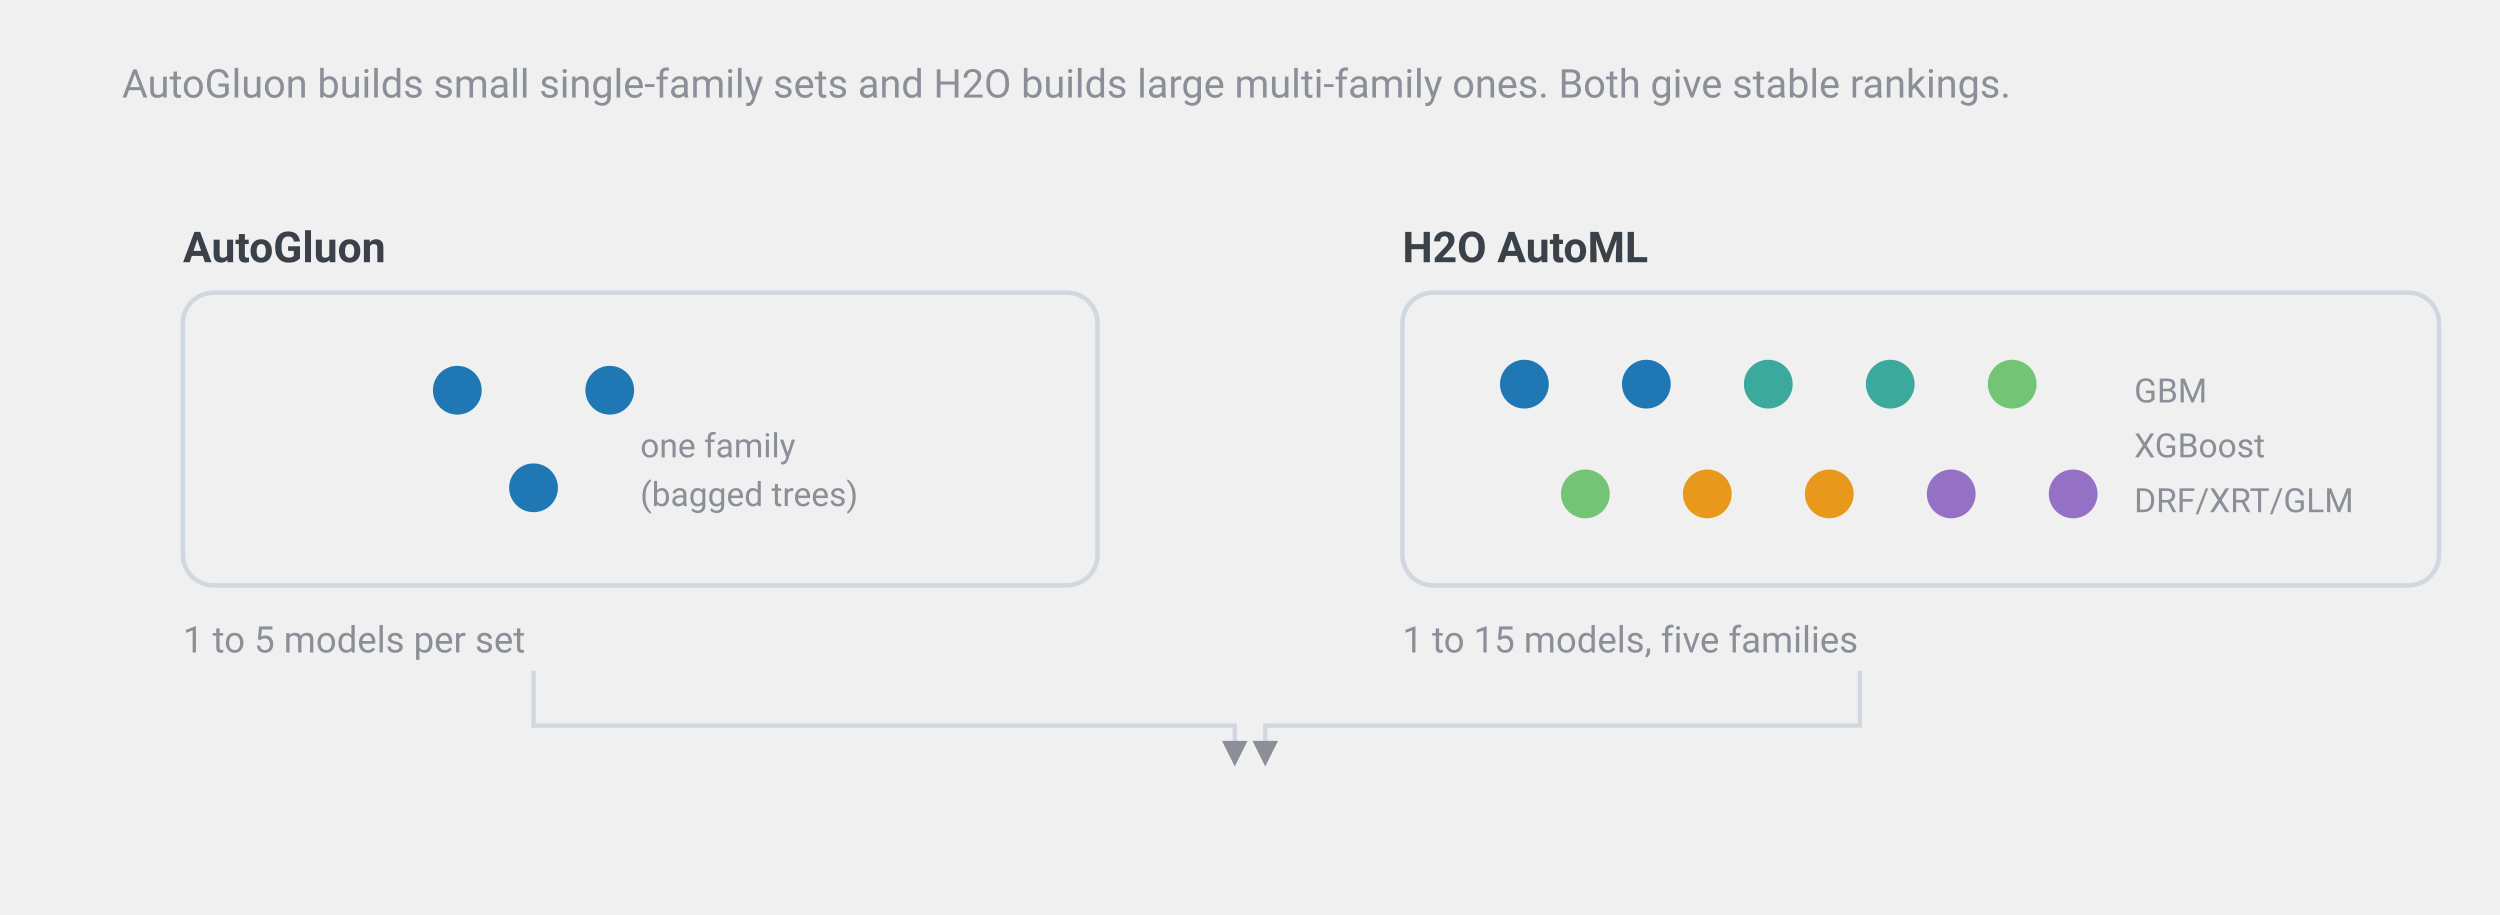
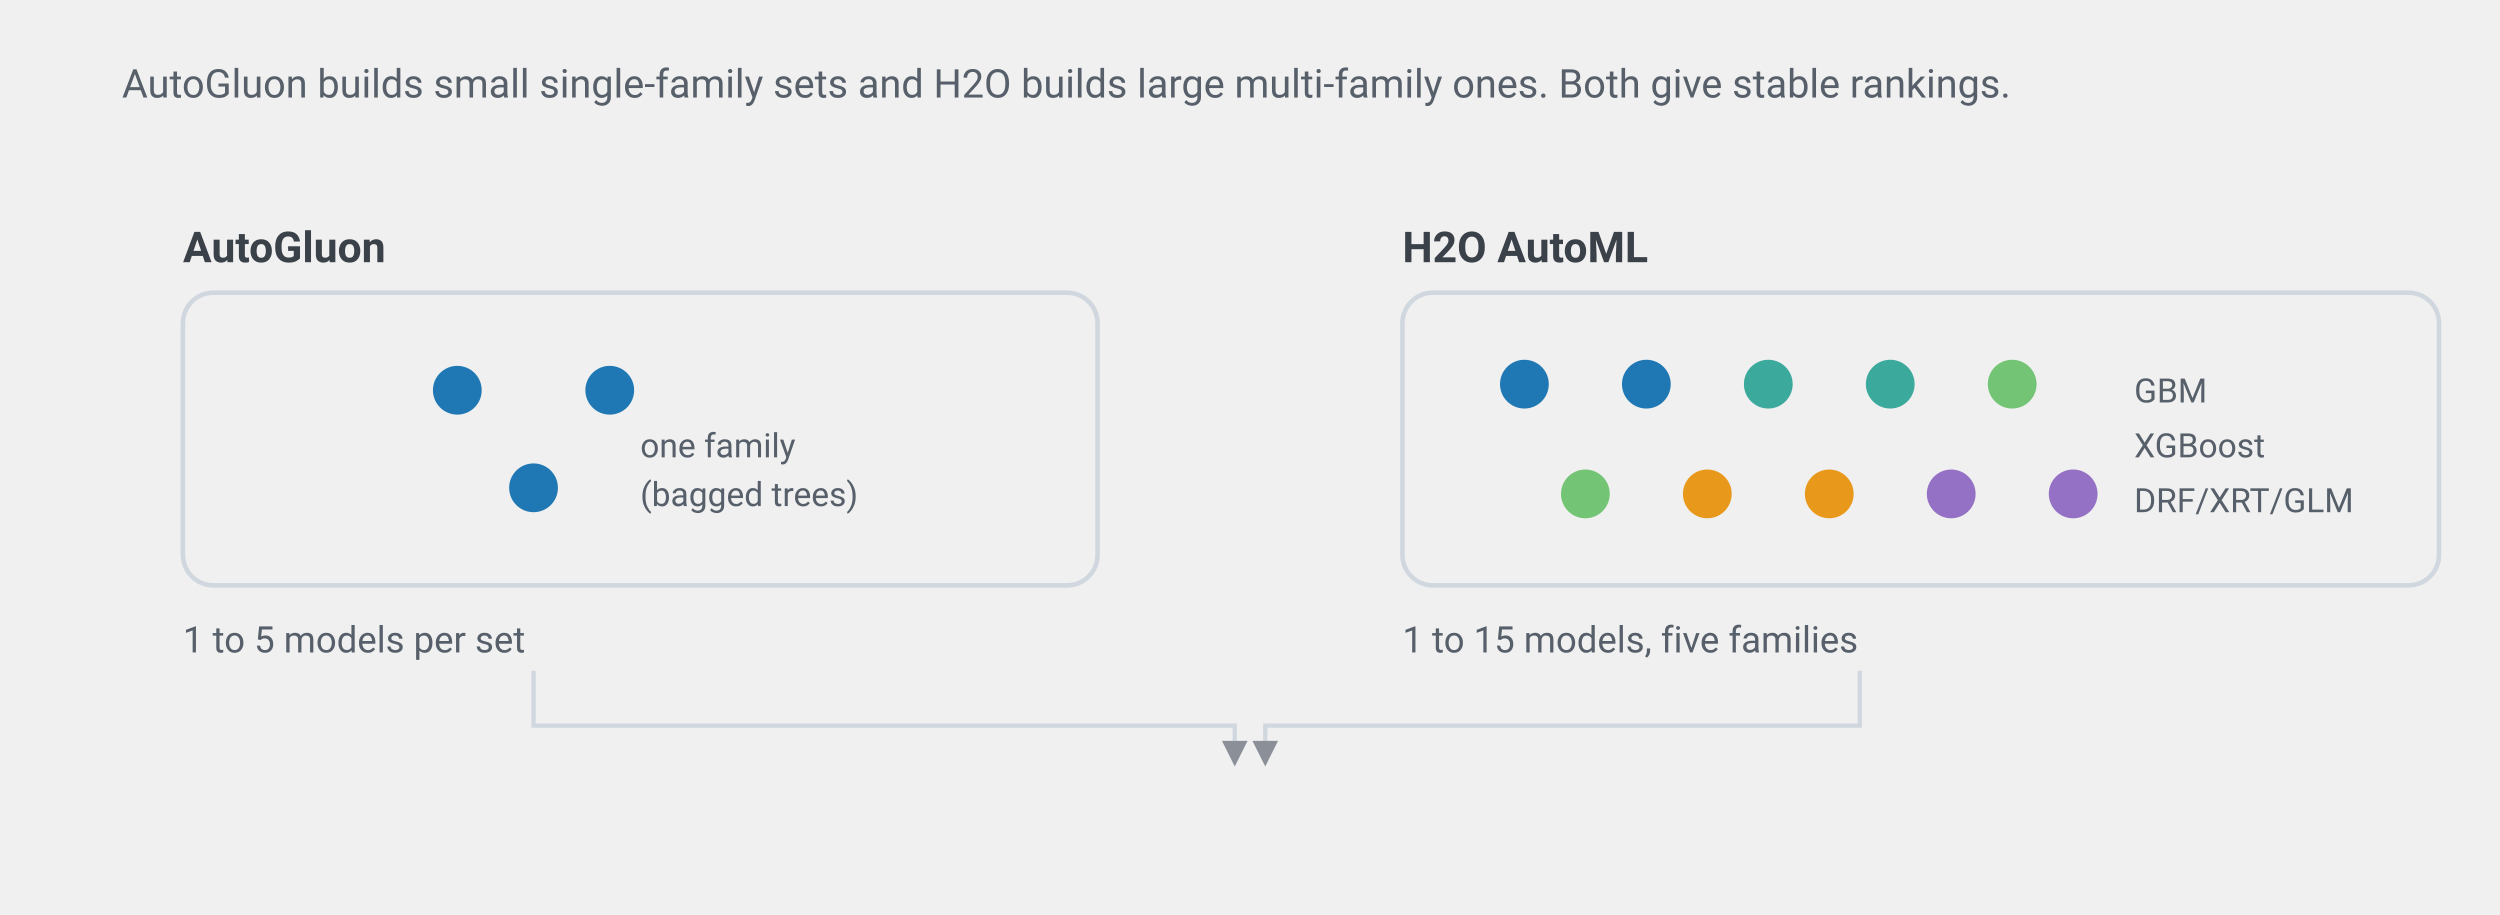
<svg xmlns="http://www.w3.org/2000/svg" viewBox="0 0 820 300" width="820" height="300" font-family="-apple-system, BlinkMacSystemFont, 'Segoe UI', Roboto, sans-serif" role="img" aria-label="AutoGluon builds small single-family Rashomon sets and H2O builds large multi-family ones, and both give stable SHAP rankings.">
  <style>
    text { fill: #3b4149; }
    .title { fill: #24292f; font-weight: 700; }
-     .muted { fill: #8a8f98; }
+     .muted { fill: #57606a; }
    .box   { fill: none; stroke: #d0d7de; }
    @media (prefers-color-scheme: dark) {
-       text { fill: #adbac7; }
-       .title { fill: #e6edf3; }
-       .muted { fill: #768390; }
+       text { fill: #d1d9e0; }
+       .title { fill: #f0f6fc; }
+       .muted { fill: #b0b8c1; }
      .box   { stroke: #444c56; }
    }
  </style>
  <text x="40" y="32" class="muted" font-size="13">AutoGluon builds small single-family sets and H2O builds large multi-family ones. Both give stable rankings.</text>
  <text x="60" y="86" fill="#1F78B4" font-size="14" font-weight="700">AutoGluon</text>
  <rect x="60" y="96" width="300" height="96" rx="10" class="box" stroke-width="1.5" />
  <circle cx="150" cy="128" r="8" fill="#1F78B4">
    <animate attributeName="opacity" dur="6s" repeatCount="indefinite" keyTimes="0;0.08;1" values="0;1;1" />
  </circle>
  <circle cx="200" cy="128" r="8" fill="#1F78B4">
    <animate attributeName="opacity" dur="6s" repeatCount="indefinite" keyTimes="0;0.12;1" values="0;1;1" />
  </circle>
  <circle cx="175" cy="160" r="8" fill="#1F78B4">
    <animate attributeName="opacity" dur="6s" repeatCount="indefinite" keyTimes="0;0.16;1" values="0;1;1" />
  </circle>
  <text x="210" y="150" class="muted" font-size="11">one family</text>
  <text x="210" y="166" class="muted" font-size="11">(bagged trees)</text>
  <text x="60" y="214" class="muted" font-size="12">1 to 5 models per set</text>
  <text x="460" y="86" fill="#E8991C" font-size="14" font-weight="700">H2O AutoML</text>
  <rect x="460" y="96" width="340" height="96" rx="10" class="box" stroke-width="1.5" />
  <circle cx="500" cy="126" r="8" fill="#1F78B4">
    <animate attributeName="opacity" dur="6s" repeatCount="indefinite" keyTimes="0;0.14;1" values="0;1;1" />
  </circle>
  <circle cx="540" cy="126" r="8" fill="#1F78B4">
    <animate attributeName="opacity" dur="6s" repeatCount="indefinite" keyTimes="0;0.20;1" values="0;1;1" />
  </circle>
  <circle cx="580" cy="126" r="8" fill="#3BA99C">
    <animate attributeName="opacity" dur="6s" repeatCount="indefinite" keyTimes="0;0.26;1" values="0;1;1" />
  </circle>
  <circle cx="620" cy="126" r="8" fill="#3BA99C">
    <animate attributeName="opacity" dur="6s" repeatCount="indefinite" keyTimes="0;0.32;1" values="0;1;1" />
  </circle>
  <circle cx="660" cy="126" r="8" fill="#74C476">
    <animate attributeName="opacity" dur="6s" repeatCount="indefinite" keyTimes="0;0.38;1" values="0;1;1" />
  </circle>
  <circle cx="520" cy="162" r="8" fill="#74C476">
    <animate attributeName="opacity" dur="6s" repeatCount="indefinite" keyTimes="0;0.44;1" values="0;1;1" />
  </circle>
  <circle cx="560" cy="162" r="8" fill="#E8991C">
    <animate attributeName="opacity" dur="6s" repeatCount="indefinite" keyTimes="0;0.50;1" values="0;1;1" />
  </circle>
  <circle cx="600" cy="162" r="8" fill="#E8991C">
    <animate attributeName="opacity" dur="6s" repeatCount="indefinite" keyTimes="0;0.56;1" values="0;1;1" />
  </circle>
  <circle cx="640" cy="162" r="8" fill="#9471C4">
    <animate attributeName="opacity" dur="6s" repeatCount="indefinite" keyTimes="0;0.62;1" values="0;1;1" />
  </circle>
  <circle cx="680" cy="162" r="8" fill="#9471C4">
    <animate attributeName="opacity" dur="6s" repeatCount="indefinite" keyTimes="0;0.68;1" values="0;1;1" />
  </circle>
  <text x="700" y="132" class="muted" font-size="11">GBM</text>
  <text x="700" y="150" class="muted" font-size="11">XGBoost</text>
  <text x="700" y="168" class="muted" font-size="11">DRF/XRT/GLM</text>
  <text x="460" y="214" class="muted" font-size="12">1 to 15 models, five families</text>
  <defs>
    <marker id="ar2" markerWidth="8" markerHeight="8" refX="5" refY="3" orient="auto">
      <path d="M0,0 L6,3 L0,6 Z" fill="#8a8f98" />
    </marker>
  </defs>
  <path d="M175,220 L175,238 L405,238 L405,250" fill="none" class="box" stroke-width="1.4" marker-end="url(#ar2)" />
  <path d="M610,220 L610,238 L415,238 L415,250" fill="none" class="box" stroke-width="1.4" marker-end="url(#ar2)" />
  <g opacity="0">
    <animate attributeName="opacity" dur="6s" repeatCount="indefinite" keyTimes="0;0.72;0.78;1" values="0;0;1;1" />
    <rect x="250" y="252" width="320" height="34" rx="8" fill="#1F78B4" />
    <text x="410" y="274" fill="#fff" font-size="13" font-weight="600" text-anchor="middle">Stable ranking:  Spearman ρ from 0.77 to 0.98</text>
  </g>
</svg>
